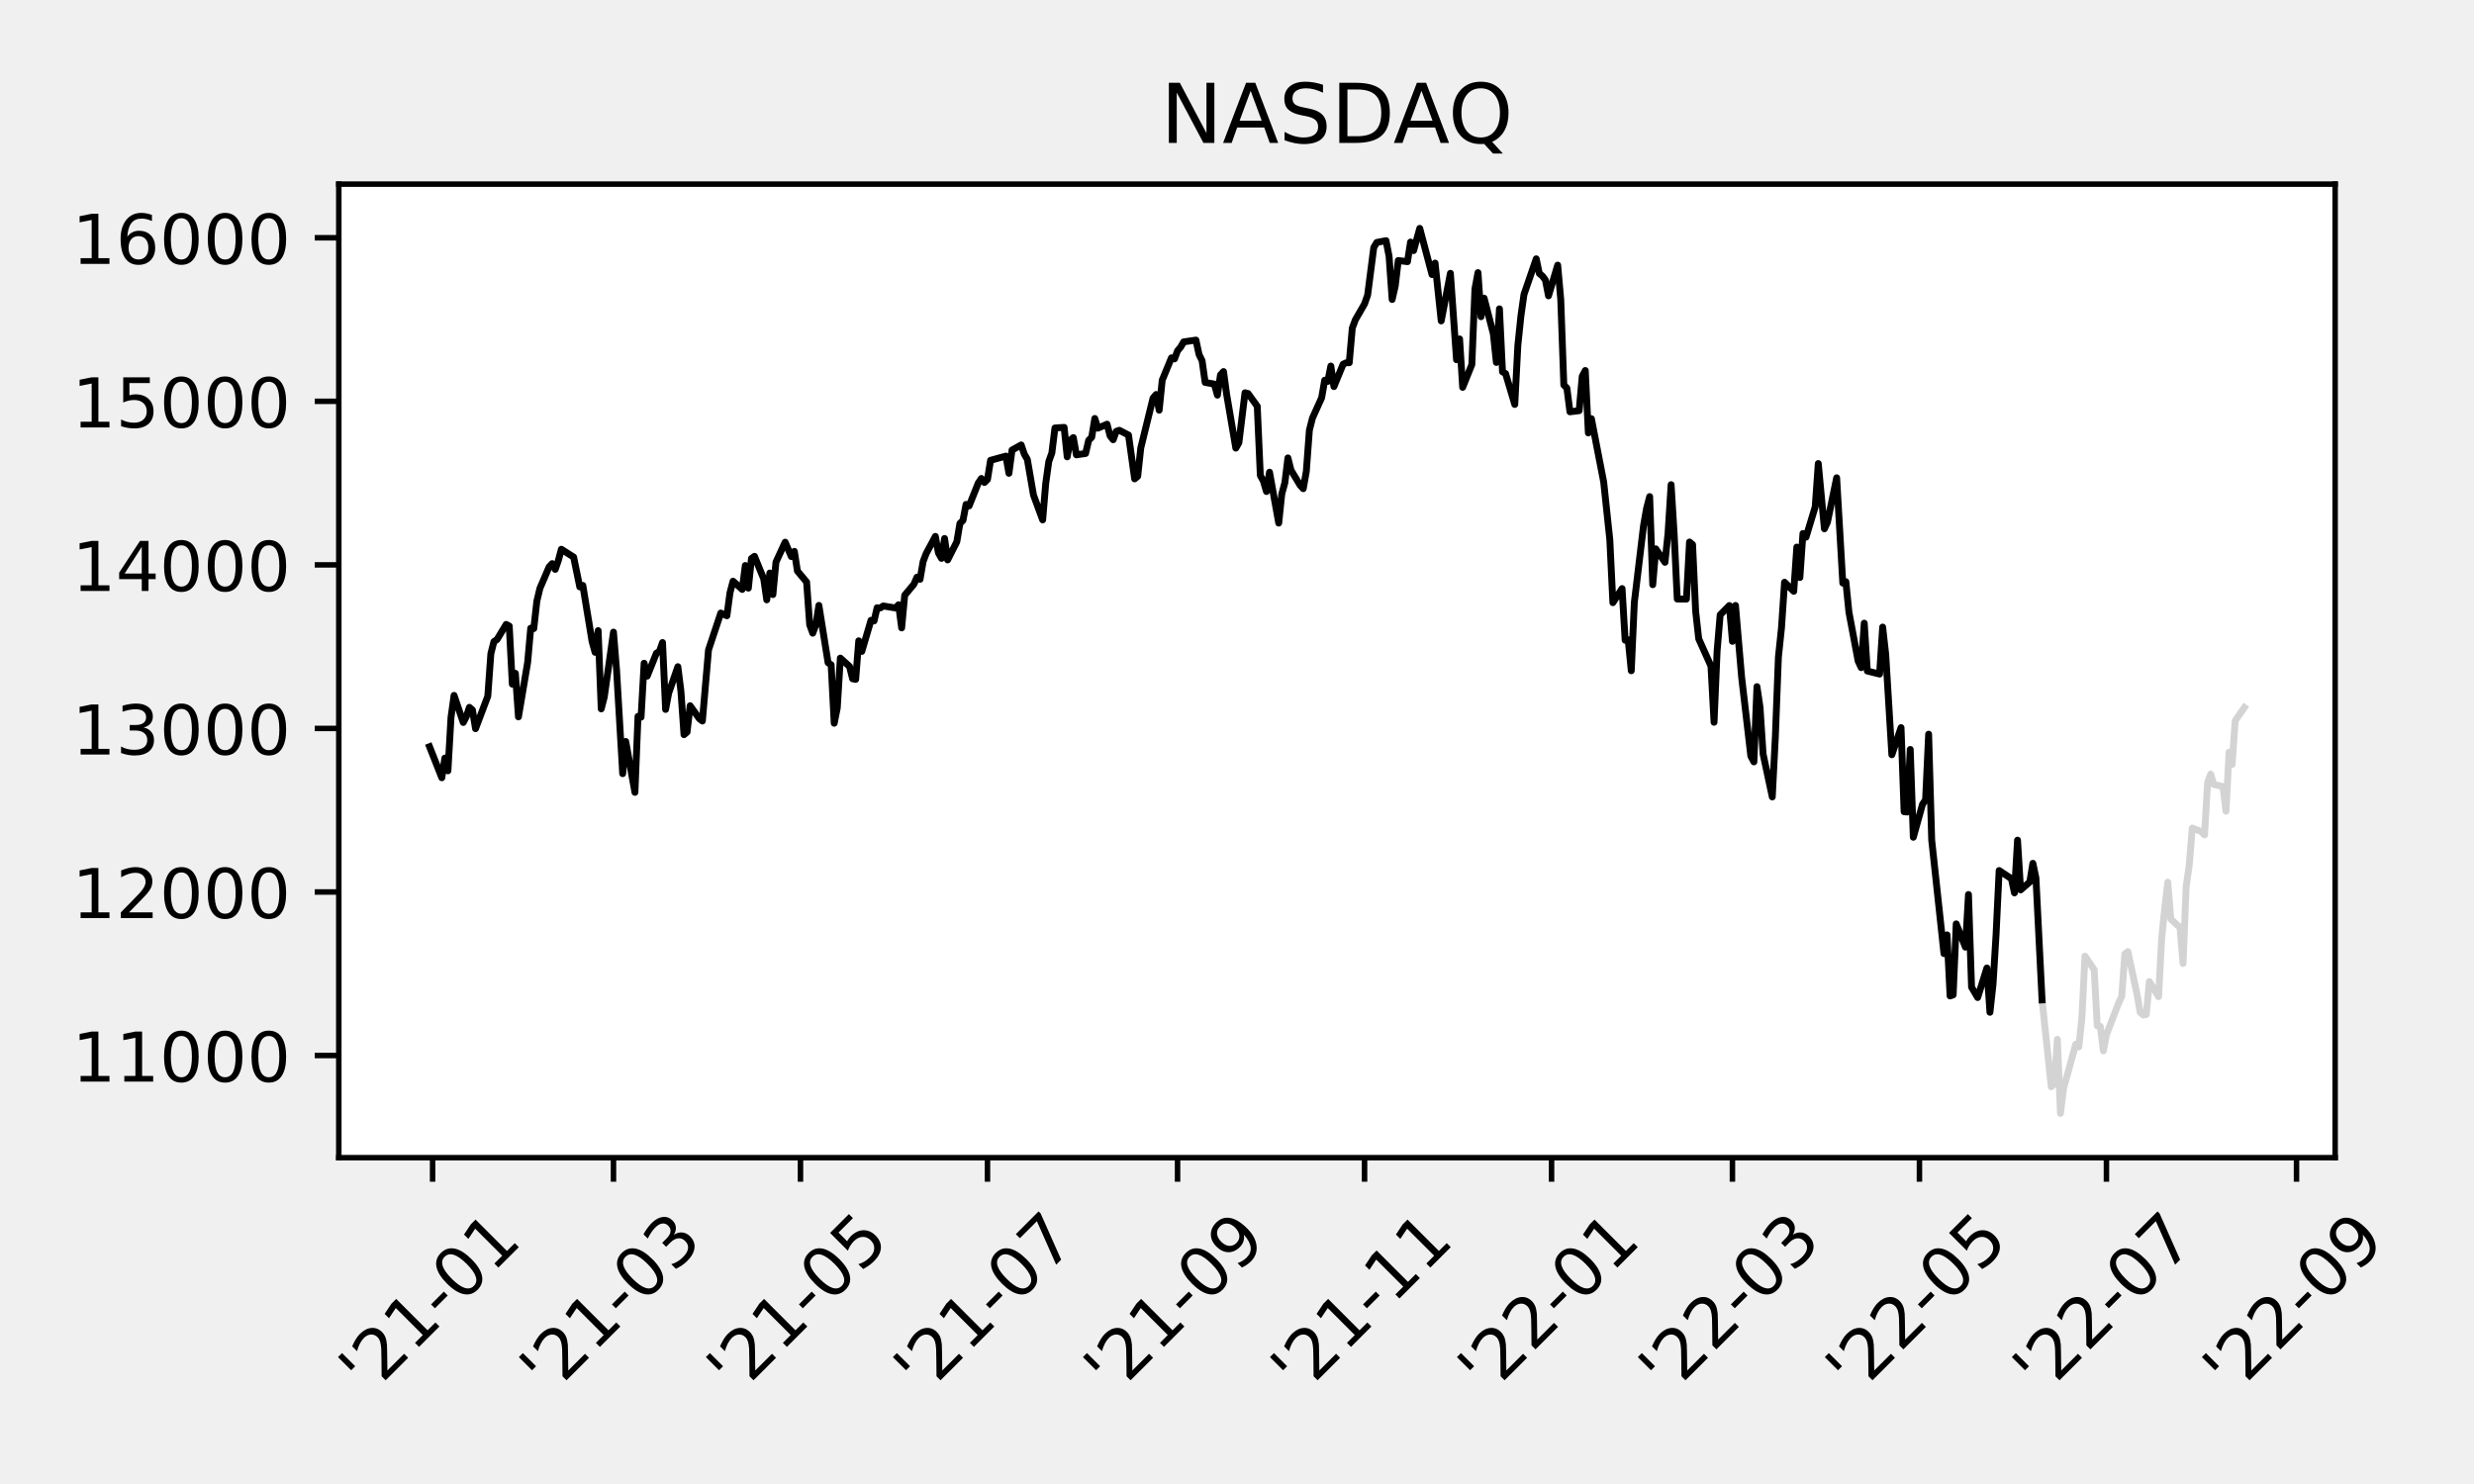
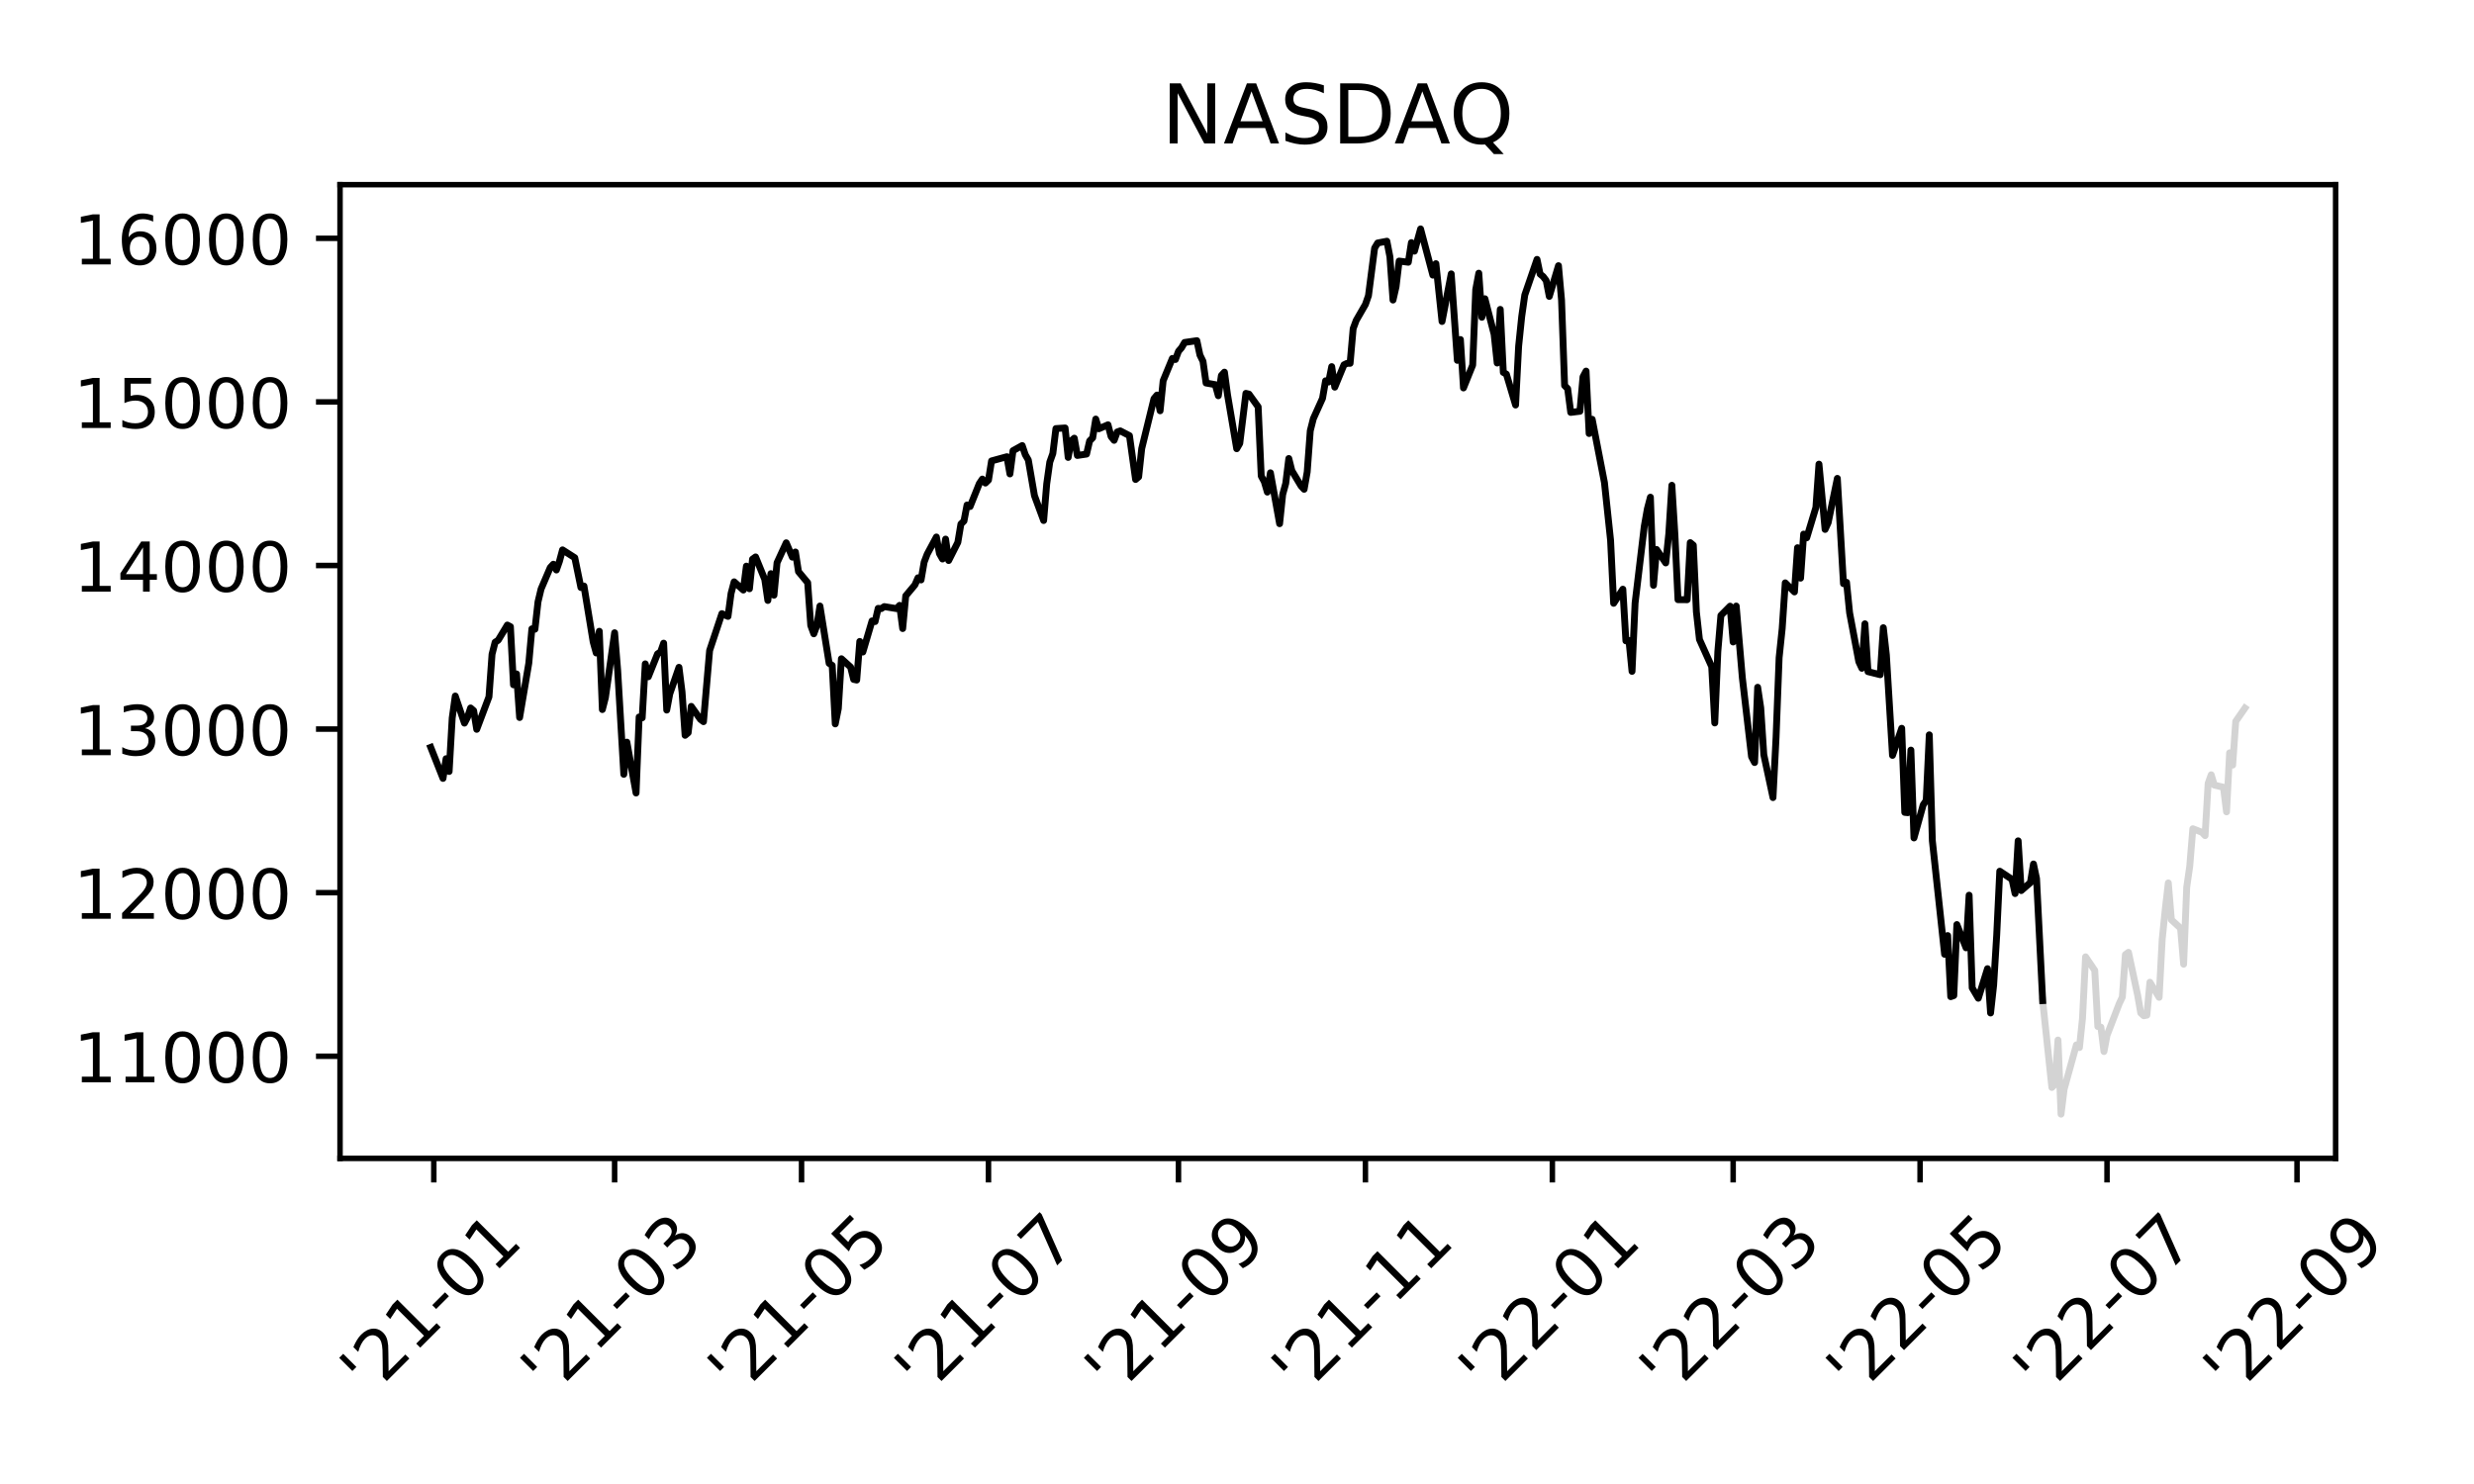
<svg xmlns="http://www.w3.org/2000/svg" xmlns:xlink="http://www.w3.org/1999/xlink" width="360pt" height="216pt" viewBox="0 0 360 216" version="1.1">
  <defs>
    <style type="text/css">*{stroke-linejoin: round; stroke-linecap: butt}</style>
  </defs>
  <g id="figure_1">
    <g id="patch_1">
-       <path d="M 0 216  L 360 216  L 360 0  L 0 0  L 0 216  z " style="fill: none" />
+       <path d="M 0 216  L 360 216  L 360 0  L 0 0  z " style="fill: #ffffff" />
    </g>
    <g id="axes_1">
      <g id="patch_2">
-         <path d="M 49.3 168.502  L 339.793 168.502  L 339.793 26.8  L 49.3 26.8  z " style="fill: #ffffff" />
+         <path d="M 49.48 168.608  L 339.866 168.608  L 339.866 26.88  L 49.48 26.88  z " style="fill: #ffffff" />
      </g>
      <g id="matplotlib.axis_1">
        <g id="xtick_1">
          <g id="line2d_1">
            <defs>
-               <path id="m78fcb1e93f" d="M 0 0  L 0 3.5  " style="stroke: #000000; stroke-width: 0.8" />
+               <path id="m13bf8990e0" d="M 0 0  L 0 3.5  " style="stroke: #000000; stroke-width: 0.8" />
            </defs>
            <g>
-               <use xlink:href="#m78fcb1e93f" x="62.95" y="168.502" style="stroke: #000000; stroke-width: 0.8" />
+               <use xlink:href="#m13bf8990e0" x="63.125" y="168.608" style="stroke: #000000; stroke-width: 0.8" />
            </g>
          </g>
          <g id="text_1">
-             <g transform="translate(53.6563 203.3648)rotate(-45)scale(0.1 -0.1)">
+             <g transform="translate(53.83124 203.4709)rotate(-45)scale(0.1 -0.1)">
              <defs>
                <path id="DejaVuSans-27" d="M 1147 4666  L 1147 2931  L 616 2931  L 616 4666  L 1147 4666  z " transform="scale(0.015625)" />
                <path id="DejaVuSans-32" d="M 1228 531  L 3431 531  L 3431 0  L 469 0  L 469 531  Q 828 903 1448 1529  Q 2069 2156 2228 2338  Q 2531 2678 2651 2914  Q 2772 3150 2772 3378  Q 2772 3750 2511 3984  Q 2250 4219 1831 4219  Q 1534 4219 1204 4116  Q 875 4013 500 3803  L 500 4441  Q 881 4594 1212 4672  Q 1544 4750 1819 4750  Q 2544 4750 2975 4387  Q 3406 4025 3406 3419  Q 3406 3131 3298 2873  Q 3191 2616 2906 2266  Q 2828 2175 2409 1742  Q 1991 1309 1228 531  z " transform="scale(0.015625)" />
                <path id="DejaVuSans-31" d="M 794 531  L 1825 531  L 1825 4091  L 703 3866  L 703 4441  L 1819 4666  L 2450 4666  L 2450 531  L 3481 531  L 3481 0  L 794 0  L 794 531  z " transform="scale(0.015625)" />
                <path id="DejaVuSans-2d" d="M 313 2009  L 1997 2009  L 1997 1497  L 313 1497  L 313 2009  z " transform="scale(0.015625)" />
                <path id="DejaVuSans-30" d="M 2034 4250  Q 1547 4250 1301 3770  Q 1056 3291 1056 2328  Q 1056 1369 1301 889  Q 1547 409 2034 409  Q 2525 409 2770 889  Q 3016 1369 3016 2328  Q 3016 3291 2770 3770  Q 2525 4250 2034 4250  z M 2034 4750  Q 2819 4750 3233 4129  Q 3647 3509 3647 2328  Q 3647 1150 3233 529  Q 2819 -91 2034 -91  Q 1250 -91 836 529  Q 422 1150 422 2328  Q 422 3509 836 4129  Q 1250 4750 2034 4750  z " transform="scale(0.015625)" />
              </defs>
              <use xlink:href="#DejaVuSans-27" />
              <use xlink:href="#DejaVuSans-32" x="27.49" />
              <use xlink:href="#DejaVuSans-31" x="91.113" />
              <use xlink:href="#DejaVuSans-2d" x="154.736" />
              <use xlink:href="#DejaVuSans-30" x="190.82" />
              <use xlink:href="#DejaVuSans-31" x="254.443" />
            </g>
          </g>
        </g>
        <g id="xtick_2">
          <g id="line2d_2">
            <g>
-               <use xlink:href="#m78fcb1e93f" x="89.27" y="168.502" style="stroke: #000000; stroke-width: 0.8" />
+               <use xlink:href="#m13bf8990e0" x="89.435" y="168.608" style="stroke: #000000; stroke-width: 0.8" />
            </g>
          </g>
          <g id="text_2">
-             <g transform="translate(79.97556 203.3648)rotate(-45)scale(0.1 -0.1)">
+             <g transform="translate(80.14076 203.4709)rotate(-45)scale(0.1 -0.1)">
              <defs>
                <path id="DejaVuSans-33" d="M 2597 2516  Q 3050 2419 3304 2112  Q 3559 1806 3559 1356  Q 3559 666 3084 287  Q 2609 -91 1734 -91  Q 1441 -91 1130 -33  Q 819 25 488 141  L 488 750  Q 750 597 1062 519  Q 1375 441 1716 441  Q 2309 441 2620 675  Q 2931 909 2931 1356  Q 2931 1769 2642 2001  Q 2353 2234 1838 2234  L 1294 2234  L 1294 2753  L 1863 2753  Q 2328 2753 2575 2939  Q 2822 3125 2822 3475  Q 2822 3834 2567 4026  Q 2313 4219 1838 4219  Q 1578 4219 1281 4162  Q 984 4106 628 3988  L 628 4550  Q 988 4650 1302 4700  Q 1616 4750 1894 4750  Q 2613 4750 3031 4423  Q 3450 4097 3450 3541  Q 3450 3153 3228 2886  Q 3006 2619 2597 2516  z " transform="scale(0.015625)" />
              </defs>
              <use xlink:href="#DejaVuSans-27" />
              <use xlink:href="#DejaVuSans-32" x="27.49" />
              <use xlink:href="#DejaVuSans-31" x="91.113" />
              <use xlink:href="#DejaVuSans-2d" x="154.736" />
              <use xlink:href="#DejaVuSans-30" x="190.82" />
              <use xlink:href="#DejaVuSans-33" x="254.443" />
            </g>
          </g>
        </g>
        <g id="xtick_3">
          <g id="line2d_3">
            <g>
-               <use xlink:href="#m78fcb1e93f" x="116.481" y="168.502" style="stroke: #000000; stroke-width: 0.8" />
+               <use xlink:href="#m13bf8990e0" x="116.636" y="168.608" style="stroke: #000000; stroke-width: 0.8" />
            </g>
          </g>
          <g id="text_3">
-             <g transform="translate(107.187 203.3648)rotate(-45)scale(0.1 -0.1)">
+             <g transform="translate(107.3421 203.4709)rotate(-45)scale(0.1 -0.1)">
              <defs>
                <path id="DejaVuSans-35" d="M 691 4666  L 3169 4666  L 3169 4134  L 1269 4134  L 1269 2991  Q 1406 3038 1543 3061  Q 1681 3084 1819 3084  Q 2600 3084 3056 2656  Q 3513 2228 3513 1497  Q 3513 744 3044 326  Q 2575 -91 1722 -91  Q 1428 -91 1123 -41  Q 819 9 494 109  L 494 744  Q 775 591 1075 516  Q 1375 441 1709 441  Q 2250 441 2565 725  Q 2881 1009 2881 1497  Q 2881 1984 2565 2268  Q 2250 2553 1709 2553  Q 1456 2553 1204 2497  Q 953 2441 691 2322  L 691 4666  z " transform="scale(0.015625)" />
              </defs>
              <use xlink:href="#DejaVuSans-27" />
              <use xlink:href="#DejaVuSans-32" x="27.49" />
              <use xlink:href="#DejaVuSans-31" x="91.113" />
              <use xlink:href="#DejaVuSans-2d" x="154.736" />
              <use xlink:href="#DejaVuSans-30" x="190.82" />
              <use xlink:href="#DejaVuSans-35" x="254.443" />
            </g>
          </g>
        </g>
        <g id="xtick_4">
          <g id="line2d_4">
            <g>
-               <use xlink:href="#m78fcb1e93f" x="143.692" y="168.502" style="stroke: #000000; stroke-width: 0.8" />
+               <use xlink:href="#m13bf8990e0" x="143.838" y="168.608" style="stroke: #000000; stroke-width: 0.8" />
            </g>
          </g>
          <g id="text_4">
-             <g transform="translate(134.3984 203.3648)rotate(-45)scale(0.1 -0.1)">
+             <g transform="translate(134.5435 203.4709)rotate(-45)scale(0.1 -0.1)">
              <defs>
                <path id="DejaVuSans-37" d="M 525 4666  L 3525 4666  L 3525 4397  L 1831 0  L 1172 0  L 2766 4134  L 525 4134  L 525 4666  z " transform="scale(0.015625)" />
              </defs>
              <use xlink:href="#DejaVuSans-27" />
              <use xlink:href="#DejaVuSans-32" x="27.49" />
              <use xlink:href="#DejaVuSans-31" x="91.113" />
              <use xlink:href="#DejaVuSans-2d" x="154.736" />
              <use xlink:href="#DejaVuSans-30" x="190.82" />
              <use xlink:href="#DejaVuSans-37" x="254.443" />
            </g>
          </g>
        </g>
        <g id="xtick_5">
          <g id="line2d_5">
            <g>
-               <use xlink:href="#m78fcb1e93f" x="171.35" y="168.502" style="stroke: #000000; stroke-width: 0.8" />
+               <use xlink:href="#m13bf8990e0" x="171.485" y="168.608" style="stroke: #000000; stroke-width: 0.8" />
            </g>
          </g>
          <g id="text_5">
-             <g transform="translate(162.056 203.3648)rotate(-45)scale(0.1 -0.1)">
+             <g transform="translate(162.1908 203.4709)rotate(-45)scale(0.1 -0.1)">
              <defs>
                <path id="DejaVuSans-39" d="M 703 97  L 703 672  Q 941 559 1184 500  Q 1428 441 1663 441  Q 2288 441 2617 861  Q 2947 1281 2994 2138  Q 2813 1869 2534 1725  Q 2256 1581 1919 1581  Q 1219 1581 811 2004  Q 403 2428 403 3163  Q 403 3881 828 4315  Q 1253 4750 1959 4750  Q 2769 4750 3195 4129  Q 3622 3509 3622 2328  Q 3622 1225 3098 567  Q 2575 -91 1691 -91  Q 1453 -91 1209 -44  Q 966 3 703 97  z M 1959 2075  Q 2384 2075 2632 2365  Q 2881 2656 2881 3163  Q 2881 3666 2632 3958  Q 2384 4250 1959 4250  Q 1534 4250 1286 3958  Q 1038 3666 1038 3163  Q 1038 2656 1286 2365  Q 1534 2075 1959 2075  z " transform="scale(0.015625)" />
              </defs>
              <use xlink:href="#DejaVuSans-27" />
              <use xlink:href="#DejaVuSans-32" x="27.49" />
              <use xlink:href="#DejaVuSans-31" x="91.113" />
              <use xlink:href="#DejaVuSans-2d" x="154.736" />
              <use xlink:href="#DejaVuSans-30" x="190.82" />
              <use xlink:href="#DejaVuSans-39" x="254.443" />
            </g>
          </g>
        </g>
        <g id="xtick_6">
          <g id="line2d_6">
            <g>
-               <use xlink:href="#m78fcb1e93f" x="198.561" y="168.502" style="stroke: #000000; stroke-width: 0.8" />
+               <use xlink:href="#m13bf8990e0" x="198.686" y="168.608" style="stroke: #000000; stroke-width: 0.8" />
            </g>
          </g>
          <g id="text_6">
-             <g transform="translate(189.2674 203.3648)rotate(-45)scale(0.1 -0.1)">
+             <g transform="translate(189.3922 203.4709)rotate(-45)scale(0.1 -0.1)">
              <use xlink:href="#DejaVuSans-27" />
              <use xlink:href="#DejaVuSans-32" x="27.49" />
              <use xlink:href="#DejaVuSans-31" x="91.113" />
              <use xlink:href="#DejaVuSans-2d" x="154.736" />
              <use xlink:href="#DejaVuSans-31" x="190.82" />
              <use xlink:href="#DejaVuSans-31" x="254.443" />
            </g>
          </g>
        </g>
        <g id="xtick_7">
          <g id="line2d_7">
            <g>
-               <use xlink:href="#m78fcb1e93f" x="225.773" y="168.502" style="stroke: #000000; stroke-width: 0.8" />
+               <use xlink:href="#m13bf8990e0" x="225.888" y="168.608" style="stroke: #000000; stroke-width: 0.8" />
            </g>
          </g>
          <g id="text_7">
-             <g transform="translate(216.4789 203.3648)rotate(-45)scale(0.1 -0.1)">
+             <g transform="translate(216.5935 203.4709)rotate(-45)scale(0.1 -0.1)">
              <use xlink:href="#DejaVuSans-27" />
              <use xlink:href="#DejaVuSans-32" x="27.49" />
              <use xlink:href="#DejaVuSans-32" x="91.113" />
              <use xlink:href="#DejaVuSans-2d" x="154.736" />
              <use xlink:href="#DejaVuSans-30" x="190.82" />
              <use xlink:href="#DejaVuSans-31" x="254.443" />
            </g>
          </g>
        </g>
        <g id="xtick_8">
          <g id="line2d_8">
            <g>
-               <use xlink:href="#m78fcb1e93f" x="252.092" y="168.502" style="stroke: #000000; stroke-width: 0.8" />
+               <use xlink:href="#m13bf8990e0" x="252.197" y="168.608" style="stroke: #000000; stroke-width: 0.8" />
            </g>
          </g>
          <g id="text_8">
-             <g transform="translate(242.7981 203.3648)rotate(-45)scale(0.1 -0.1)">
+             <g transform="translate(242.9031 203.4709)rotate(-45)scale(0.1 -0.1)">
              <use xlink:href="#DejaVuSans-27" />
              <use xlink:href="#DejaVuSans-32" x="27.49" />
              <use xlink:href="#DejaVuSans-32" x="91.113" />
              <use xlink:href="#DejaVuSans-2d" x="154.736" />
              <use xlink:href="#DejaVuSans-30" x="190.82" />
              <use xlink:href="#DejaVuSans-33" x="254.443" />
            </g>
          </g>
        </g>
        <g id="xtick_9">
          <g id="line2d_9">
            <g>
-               <use xlink:href="#m78fcb1e93f" x="279.304" y="168.502" style="stroke: #000000; stroke-width: 0.8" />
+               <use xlink:href="#m13bf8990e0" x="279.398" y="168.608" style="stroke: #000000; stroke-width: 0.8" />
            </g>
          </g>
          <g id="text_9">
-             <g transform="translate(270.0096 203.3648)rotate(-45)scale(0.1 -0.1)">
+             <g transform="translate(270.1044 203.4709)rotate(-45)scale(0.1 -0.1)">
              <use xlink:href="#DejaVuSans-27" />
              <use xlink:href="#DejaVuSans-32" x="27.49" />
              <use xlink:href="#DejaVuSans-32" x="91.113" />
              <use xlink:href="#DejaVuSans-2d" x="154.736" />
              <use xlink:href="#DejaVuSans-30" x="190.82" />
              <use xlink:href="#DejaVuSans-35" x="254.443" />
            </g>
          </g>
        </g>
        <g id="xtick_10">
          <g id="line2d_10">
            <g>
-               <use xlink:href="#m78fcb1e93f" x="306.515" y="168.502" style="stroke: #000000; stroke-width: 0.8" />
+               <use xlink:href="#m13bf8990e0" x="306.6" y="168.608" style="stroke: #000000; stroke-width: 0.8" />
            </g>
          </g>
          <g id="text_10">
-             <g transform="translate(297.221 203.3648)rotate(-45)scale(0.1 -0.1)">
+             <g transform="translate(297.3058 203.4709)rotate(-45)scale(0.1 -0.1)">
              <use xlink:href="#DejaVuSans-27" />
              <use xlink:href="#DejaVuSans-32" x="27.49" />
              <use xlink:href="#DejaVuSans-32" x="91.113" />
              <use xlink:href="#DejaVuSans-2d" x="154.736" />
              <use xlink:href="#DejaVuSans-30" x="190.82" />
              <use xlink:href="#DejaVuSans-37" x="254.443" />
            </g>
          </g>
        </g>
        <g id="xtick_11">
          <g id="line2d_11">
            <g>
-               <use xlink:href="#m78fcb1e93f" x="334.173" y="168.502" style="stroke: #000000; stroke-width: 0.8" />
+               <use xlink:href="#m13bf8990e0" x="334.247" y="168.608" style="stroke: #000000; stroke-width: 0.8" />
            </g>
          </g>
          <g id="text_11">
-             <g transform="translate(324.8785 203.3648)rotate(-45)scale(0.1 -0.1)">
+             <g transform="translate(324.9531 203.4709)rotate(-45)scale(0.1 -0.1)">
              <use xlink:href="#DejaVuSans-27" />
              <use xlink:href="#DejaVuSans-32" x="27.49" />
              <use xlink:href="#DejaVuSans-32" x="91.113" />
              <use xlink:href="#DejaVuSans-2d" x="154.736" />
              <use xlink:href="#DejaVuSans-30" x="190.82" />
              <use xlink:href="#DejaVuSans-39" x="254.443" />
            </g>
          </g>
        </g>
      </g>
      <g id="matplotlib.axis_2">
        <g id="ytick_1">
          <g id="line2d_12">
            <defs>
-               <path id="me9e2066ccd" d="M 0 0  L -3.5 0  " style="stroke: #000000; stroke-width: 0.8" />
+               <path id="m3e0ec1324e" d="M 0 0  L -3.5 0  " style="stroke: #000000; stroke-width: 0.8" />
            </defs>
            <g>
-               <use xlink:href="#me9e2066ccd" x="49.3" y="153.636" style="stroke: #000000; stroke-width: 0.8" />
+               <use xlink:href="#m3e0ec1324e" x="49.48" y="153.739" style="stroke: #000000; stroke-width: 0.8" />
            </g>
          </g>
          <g id="text_12">
-             <g transform="translate(10.4875 157.435)scale(0.1 -0.1)">
+             <g transform="translate(10.6675 157.5383)scale(0.1 -0.1)">
              <use xlink:href="#DejaVuSans-31" />
              <use xlink:href="#DejaVuSans-31" x="63.623" />
              <use xlink:href="#DejaVuSans-30" x="127.246" />
              <use xlink:href="#DejaVuSans-30" x="190.869" />
              <use xlink:href="#DejaVuSans-30" x="254.492" />
            </g>
          </g>
        </g>
        <g id="ytick_2">
          <g id="line2d_13">
            <g>
-               <use xlink:href="#me9e2066ccd" x="49.3" y="129.83" style="stroke: #000000; stroke-width: 0.8" />
+               <use xlink:href="#m3e0ec1324e" x="49.48" y="129.929" style="stroke: #000000; stroke-width: 0.8" />
            </g>
          </g>
          <g id="text_13">
-             <g transform="translate(10.4875 133.6295)scale(0.1 -0.1)">
+             <g transform="translate(10.6675 133.7285)scale(0.1 -0.1)">
              <use xlink:href="#DejaVuSans-31" />
              <use xlink:href="#DejaVuSans-32" x="63.623" />
              <use xlink:href="#DejaVuSans-30" x="127.246" />
              <use xlink:href="#DejaVuSans-30" x="190.869" />
              <use xlink:href="#DejaVuSans-30" x="254.492" />
            </g>
          </g>
        </g>
        <g id="ytick_3">
          <g id="line2d_14">
            <g>
-               <use xlink:href="#me9e2066ccd" x="49.3" y="106.025" style="stroke: #000000; stroke-width: 0.8" />
+               <use xlink:href="#m3e0ec1324e" x="49.48" y="106.119" style="stroke: #000000; stroke-width: 0.8" />
            </g>
          </g>
          <g id="text_14">
-             <g transform="translate(10.4875 109.824)scale(0.1 -0.1)">
+             <g transform="translate(10.6675 109.9186)scale(0.1 -0.1)">
              <use xlink:href="#DejaVuSans-31" />
              <use xlink:href="#DejaVuSans-33" x="63.623" />
              <use xlink:href="#DejaVuSans-30" x="127.246" />
              <use xlink:href="#DejaVuSans-30" x="190.869" />
              <use xlink:href="#DejaVuSans-30" x="254.492" />
            </g>
          </g>
        </g>
        <g id="ytick_4">
          <g id="line2d_15">
            <g>
-               <use xlink:href="#me9e2066ccd" x="49.3" y="82.219" style="stroke: #000000; stroke-width: 0.8" />
+               <use xlink:href="#m3e0ec1324e" x="49.48" y="82.31" style="stroke: #000000; stroke-width: 0.8" />
            </g>
          </g>
          <g id="text_15">
-             <g transform="translate(10.4875 86.01855)scale(0.1 -0.1)">
+             <g transform="translate(10.6675 86.10875)scale(0.1 -0.1)">
              <defs>
                <path id="DejaVuSans-34" d="M 2419 4116  L 825 1625  L 2419 1625  L 2419 4116  z M 2253 4666  L 3047 4666  L 3047 1625  L 3713 1625  L 3713 1100  L 3047 1100  L 3047 0  L 2419 0  L 2419 1100  L 313 1100  L 313 1709  L 2253 4666  z " transform="scale(0.015625)" />
              </defs>
              <use xlink:href="#DejaVuSans-31" />
              <use xlink:href="#DejaVuSans-34" x="63.623" />
              <use xlink:href="#DejaVuSans-30" x="127.246" />
              <use xlink:href="#DejaVuSans-30" x="190.869" />
              <use xlink:href="#DejaVuSans-30" x="254.492" />
            </g>
          </g>
        </g>
        <g id="ytick_5">
          <g id="line2d_16">
            <g>
-               <use xlink:href="#me9e2066ccd" x="49.3" y="58.414" style="stroke: #000000; stroke-width: 0.8" />
+               <use xlink:href="#m3e0ec1324e" x="49.48" y="58.5" style="stroke: #000000; stroke-width: 0.8" />
            </g>
          </g>
          <g id="text_16">
-             <g transform="translate(10.4875 62.21307)scale(0.1 -0.1)">
+             <g transform="translate(10.6675 62.29889)scale(0.1 -0.1)">
              <use xlink:href="#DejaVuSans-31" />
              <use xlink:href="#DejaVuSans-35" x="63.623" />
              <use xlink:href="#DejaVuSans-30" x="127.246" />
              <use xlink:href="#DejaVuSans-30" x="190.869" />
              <use xlink:href="#DejaVuSans-30" x="254.492" />
            </g>
          </g>
        </g>
        <g id="ytick_6">
          <g id="line2d_17">
            <g>
-               <use xlink:href="#me9e2066ccd" x="49.3" y="34.608" style="stroke: #000000; stroke-width: 0.8" />
+               <use xlink:href="#m3e0ec1324e" x="49.48" y="34.69" style="stroke: #000000; stroke-width: 0.8" />
            </g>
          </g>
          <g id="text_17">
-             <g transform="translate(10.4875 38.40759)scale(0.1 -0.1)">
+             <g transform="translate(10.6675 38.48903)scale(0.1 -0.1)">
              <defs>
                <path id="DejaVuSans-36" d="M 2113 2584  Q 1688 2584 1439 2293  Q 1191 2003 1191 1497  Q 1191 994 1439 701  Q 1688 409 2113 409  Q 2538 409 2786 701  Q 3034 994 3034 1497  Q 3034 2003 2786 2293  Q 2538 2584 2113 2584  z M 3366 4563  L 3366 3988  Q 3128 4100 2886 4159  Q 2644 4219 2406 4219  Q 1781 4219 1451 3797  Q 1122 3375 1075 2522  Q 1259 2794 1537 2939  Q 1816 3084 2150 3084  Q 2853 3084 3261 2657  Q 3669 2231 3669 1497  Q 3669 778 3244 343  Q 2819 -91 2113 -91  Q 1303 -91 875 529  Q 447 1150 447 2328  Q 447 3434 972 4092  Q 1497 4750 2381 4750  Q 2619 4750 2861 4703  Q 3103 4656 3366 4563  z " transform="scale(0.015625)" />
              </defs>
              <use xlink:href="#DejaVuSans-31" />
              <use xlink:href="#DejaVuSans-36" x="63.623" />
              <use xlink:href="#DejaVuSans-30" x="127.246" />
              <use xlink:href="#DejaVuSans-30" x="190.869" />
              <use xlink:href="#DejaVuSans-30" x="254.492" />
            </g>
          </g>
        </g>
      </g>
      <g id="line2d_18">
-         <path d="M 297.147 145.541  L 298.485 158.177  L 298.932 157.722  L 299.378 151.275  L 299.824 162.061  L 300.27 158.436  L 302.054 151.986  L 302.5 152.372  L 302.946 148.108  L 303.392 139.171  L 304.731 141.149  L 305.177 149.314  L 305.623 149.401  L 306.069 152.952  L 306.515 150.592  L 308.299 145.965  L 308.745 145.022  L 309.192 138.844  L 309.638 138.512  L 310.976 144.766  L 311.422 147.334  L 311.868 147.742  L 312.314 147.656  L 312.76 142.866  L 314.099 145.065  L 314.545 136.659  L 314.991 132.267  L 315.437 128.411  L 315.883 133.779  L 317.221 135.004  L 317.667 140.244  L 318.113 129.059  L 318.559 125.96  L 319.006 120.53  L 320.344 121.047  L 320.79 121.528  L 321.236 113.924  L 321.682 112.677  L 322.128 114.177  L 323.466 114.489  L 323.913 118.072  L 324.359 109.481  L 324.805 111.264  L 325.251 104.901  L 326.589 102.977  " clip-path="url(#pab792141d4)" style="fill: none; stroke: #d3d3d3; stroke-linecap: square" />
+         <path d="M 297.235 145.643  L 298.573 158.281  L 299.019 157.826  L 299.465 151.378  L 299.911 162.165  L 300.357 158.54  L 302.141 152.089  L 302.587 152.475  L 303.032 148.211  L 303.478 139.272  L 304.816 141.25  L 305.262 149.417  L 305.708 149.504  L 306.154 153.055  L 306.6 150.695  L 308.384 146.067  L 308.829 145.124  L 309.275 138.945  L 309.721 138.612  L 311.059 144.868  L 311.505 147.436  L 311.951 147.844  L 312.397 147.758  L 312.843 142.967  L 314.181 145.166  L 314.626 136.759  L 315.072 132.366  L 315.518 128.51  L 315.964 133.879  L 317.302 135.104  L 317.748 140.344  L 318.194 129.157  L 318.64 126.058  L 319.086 120.627  L 320.423 121.144  L 320.869 121.625  L 321.315 114.02  L 321.761 112.772  L 322.207 114.273  L 323.545 114.585  L 323.991 118.169  L 324.437 109.577  L 324.883 111.36  L 325.329 104.996  L 326.666 103.071  " clip-path="url(#pd601cc98ba)" style="fill: none; stroke: #d3d3d3; stroke-linecap: square" />
      </g>
      <g id="line2d_19">
-         <path d="M 62.504 108.684  L 64.289 113.203  L 64.735 110.335  L 65.181 112.195  L 65.627 104.418  L 66.073 101.217  L 67.411 105.158  L 67.857 104.301  L 68.303 102.955  L 68.749 103.343  L 69.196 106.061  L 70.98 101.331  L 71.426 95.14  L 71.872 93.386  L 72.318 93.097  L 73.656 90.885  L 74.103 91.121  L 74.549 99.583  L 74.995 97.999  L 75.441 104.342  L 76.779 96.422  L 77.225 91.437  L 77.671 91.491  L 78.117 87.51  L 78.563 85.64  L 79.902 82.514  L 80.348 82.036  L 80.794 82.873  L 81.24 81.606  L 81.686 79.947  L 83.47 81.089  L 84.363 85.424  L 84.809 85.208  L 86.147 93.335  L 86.593 94.95  L 87.039 91.79  L 87.485 103.182  L 87.931 101.446  L 89.27 92.007  L 89.716 97.484  L 90.608 112.608  L 91.054 107.926  L 92.392 115.329  L 92.838 104.267  L 93.284 104.386  L 93.73 96.534  L 94.177 98.41  L 95.515 95.081  L 95.961 94.799  L 96.407 93.522  L 96.853 103.259  L 97.299 100.901  L 98.637 97.037  L 99.084 100.604  L 99.53 106.932  L 99.976 106.556  L 100.422 102.722  L 101.76 104.605  L 102.206 104.944  L 103.098 94.596  L 104.883 89.228  L 105.775 89.627  L 106.221 86.283  L 106.667 84.595  L 108.005 85.79  L 108.451 82.312  L 108.898 85.604  L 109.344 81.297  L 109.79 80.973  L 111.128 84.248  L 111.574 87.307  L 112.02 83.404  L 112.466 86.542  L 112.912 81.819  L 114.251 78.916  L 115.143 81.005  L 115.589 80.254  L 116.035 83.108  L 117.373 84.716  L 117.819 90.944  L 118.265 92.16  L 118.711 90.96  L 119.158 88.117  L 120.496 96.458  L 120.942 96.754  L 121.388 105.271  L 121.834 103.049  L 122.28 95.789  L 123.618 97.001  L 124.065 98.797  L 124.511 98.889  L 124.957 93.271  L 125.403 94.813  L 126.741 90.285  L 127.187 90.381  L 127.633 88.456  L 128.079 88.497  L 128.525 88.201  L 130.31 88.493  L 130.756 88.02  L 131.202 91.396  L 131.648 86.635  L 132.986 85.035  L 133.432 84.007  L 133.879 84.32  L 134.325 81.735  L 134.771 80.567  L 136.109 78.074  L 136.555 80.485  L 137.001 81.275  L 137.447 78.378  L 137.893 81.496  L 139.232 78.851  L 139.678 76.19  L 140.124 75.751  L 140.57 73.418  L 141.016 73.64  L 142.354 70.304  L 142.8 69.642  L 143.246 70.223  L 143.692 69.784  L 144.139 67  L 146.369 66.387  L 146.815 68.893  L 147.261 65.51  L 148.599 64.764  L 149.046 66.088  L 149.492 66.866  L 150.384 72.049  L 151.722 75.673  L 152.168 70.343  L 152.614 67.175  L 153.06 65.922  L 153.506 62.294  L 154.845 62.206  L 155.291 66.494  L 155.737 64.066  L 156.183 63.692  L 156.629 66.206  L 157.967 66.006  L 158.413 64.096  L 158.86 63.638  L 159.306 60.911  L 159.752 62.324  L 161.09 61.742  L 161.536 63.458  L 161.982 64.005  L 162.428 62.788  L 162.874 62.63  L 164.213 63.324  L 165.105 69.7  L 165.551 69.322  L 165.997 65.207  L 167.781 57.943  L 168.227 57.417  L 168.673 59.704  L 169.12 55.331  L 170.458 52.084  L 170.904 52.243  L 171.35 51.049  L 171.796 50.53  L 172.242 49.76  L 174.027 49.503  L 174.473 51.59  L 174.919 52.504  L 175.365 55.665  L 176.703 55.9  L 177.149 57.515  L 177.595 54.569  L 178.041 54.083  L 178.487 57.367  L 179.826 65.225  L 180.272 64.451  L 181.164 57.17  L 181.61 57.278  L 182.948 59.129  L 183.394 69.205  L 183.841 70.02  L 184.287 71.541  L 184.733 68.729  L 186.071 76.137  L 186.517 71.892  L 186.963 70.271  L 187.409 66.65  L 187.855 68.423  L 189.194 70.645  L 189.64 71.128  L 190.086 68.611  L 190.532 62.617  L 190.978 60.858  L 192.316 57.895  L 192.762 55.341  L 193.208 55.517  L 193.654 53.279  L 194.101 56.267  L 195.439 53.017  L 195.885 52.803  L 196.331 52.8  L 196.777 47.746  L 197.223 46.549  L 198.561 44.228  L 199.008 42.95  L 199.9 36.029  L 200.346 35.285  L 201.684 35.028  L 202.13 37.309  L 202.576 43.59  L 203.022 41.648  L 203.468 37.918  L 204.807 38.088  L 205.253 35.231  L 205.699 36.475  L 206.591 33.241  L 208.375 39.961  L 208.822 38.293  L 209.714 46.71  L 211.052 39.778  L 211.944 52.366  L 212.39 49.336  L 212.836 56.379  L 214.175 53.054  L 214.621 42.061  L 215.067 39.679  L 215.513 46.098  L 215.959 43.402  L 217.297 48.576  L 217.743 52.757  L 218.189 44.95  L 218.635 54.119  L 219.082 54.375  L 220.42 58.868  L 220.866 50.294  L 221.312 45.99  L 221.758 42.86  L 223.542 37.673  L 223.989 39.805  L 224.435 40.174  L 224.881 40.761  L 225.327 43.06  L 226.665 38.589  L 227.111 43.59  L 227.557 56.029  L 228.003 56.489  L 228.449 59.94  L 229.788 59.775  L 230.234 54.761  L 230.68 53.929  L 231.126 63.013  L 231.572 60.943  L 233.356 70.152  L 234.249 78.553  L 234.695 87.72  L 236.033 85.668  L 236.479 93.187  L 236.925 93.119  L 237.371 97.627  L 237.817 87.681  L 239.156 76.509  L 239.602 73.983  L 240.048 72.279  L 240.494 85.104  L 240.94 79.886  L 242.278 81.846  L 242.724 77.59  L 243.17 70.546  L 243.616 77.8  L 244.063 87.191  L 245.401 87.197  L 245.847 78.892  L 246.293 79.265  L 246.739 88.963  L 247.185 92.978  L 248.97 96.943  L 249.416 105.132  L 249.862 94.751  L 250.308 89.489  L 251.646 88.137  L 252.092 93.349  L 252.538 88.123  L 253.43 98.563  L 254.769 110.049  L 255.215 110.892  L 255.661 99.941  L 256.107 102.931  L 256.553 109.743  L 257.891 115.994  L 258.337 107.248  L 258.783 95.633  L 259.23 91.39  L 259.676 84.747  L 261.014 86.065  L 261.46 79.629  L 261.906 84.062  L 262.352 77.652  L 262.798 78.189  L 264.137 73.771  L 264.583 67.469  L 265.475 76.97  L 265.921 75.994  L 267.259 69.542  L 268.151 84.866  L 268.597 84.664  L 269.044 89.099  L 270.382 96.218  L 270.828 97.179  L 271.274 90.704  L 271.72 97.667  L 273.504 98.113  L 273.951 91.274  L 274.397 95.239  L 275.289 109.851  L 276.627 105.909  L 277.073 118.148  L 277.519 118.191  L 277.965 109.083  L 278.411 121.864  L 279.75 117.07  L 280.196 116.41  L 280.642 106.861  L 281.088 122.268  L 282.872 138.799  L 283.318 136.075  L 283.764 144.965  L 284.211 144.805  L 284.657 134.472  L 285.995 137.858  L 286.441 130.199  L 286.887 143.681  L 287.779 145.194  L 289.118 140.893  L 289.564 147.34  L 290.01 143.287  L 290.456 136.004  L 290.902 126.709  L 292.686 127.893  L 293.132 129.962  L 293.578 122.286  L 294.025 129.527  L 295.363 128.369  L 295.809 125.659  L 296.255 127.777  L 297.147 145.541  L 297.147 145.541  " clip-path="url(#pab792141d4)" style="fill: none; stroke: #000000; stroke-linecap: square" />
+         <path d="M 62.679 108.779  L 64.463 113.299  L 64.909 110.43  L 65.355 112.291  L 65.801 104.513  L 66.247 101.31  L 67.585 105.252  L 68.03 104.395  L 68.476 103.049  L 68.922 103.437  L 69.368 106.155  L 71.152 101.425  L 71.598 95.232  L 72.044 93.478  L 72.49 93.189  L 73.827 90.977  L 74.273 91.213  L 74.719 99.676  L 75.165 98.092  L 75.611 104.436  L 76.949 96.515  L 77.395 91.529  L 77.841 91.583  L 78.287 87.602  L 78.733 85.731  L 80.07 82.604  L 80.516 82.126  L 80.962 82.964  L 81.408 81.696  L 81.854 80.036  L 83.638 81.179  L 84.53 85.515  L 84.976 85.299  L 86.313 93.428  L 86.759 95.043  L 87.205 91.882  L 87.651 103.276  L 88.097 101.54  L 89.435 92.099  L 89.881 97.577  L 90.773 112.704  L 91.218 108.021  L 92.556 115.425  L 93.002 104.362  L 93.448 104.481  L 93.894 96.627  L 94.34 98.504  L 95.678 95.174  L 96.124 94.891  L 96.57 93.614  L 97.016 103.353  L 97.461 100.995  L 98.799 97.13  L 99.245 100.698  L 99.691 107.027  L 100.137 106.651  L 100.583 102.816  L 101.921 104.699  L 102.367 105.039  L 103.258 94.688  L 105.042 89.319  L 105.934 89.718  L 106.38 86.374  L 106.826 84.686  L 108.164 85.881  L 108.61 82.402  L 109.055 85.694  L 109.501 81.387  L 109.947 81.063  L 111.285 84.339  L 111.731 87.398  L 112.177 83.495  L 112.623 86.633  L 113.069 81.909  L 114.407 79.005  L 115.298 81.095  L 115.744 80.344  L 116.19 83.198  L 117.528 84.807  L 117.974 91.036  L 118.42 92.252  L 118.866 91.052  L 119.312 88.209  L 120.649 96.551  L 121.095 96.847  L 121.541 105.365  L 121.987 103.143  L 122.433 95.882  L 123.771 97.094  L 124.217 98.89  L 124.663 98.983  L 125.109 93.363  L 125.555 94.905  L 126.892 90.377  L 127.338 90.472  L 127.784 88.548  L 128.23 88.589  L 128.676 88.292  L 130.46 88.584  L 130.906 88.111  L 131.352 91.488  L 131.798 86.726  L 133.135 85.126  L 133.581 84.097  L 134.027 84.411  L 134.473 81.825  L 134.919 80.657  L 136.257 78.163  L 136.703 80.575  L 137.149 81.365  L 137.595 78.468  L 138.041 81.586  L 139.378 78.941  L 139.824 76.279  L 140.27 75.84  L 140.716 73.507  L 141.162 73.729  L 142.5 70.392  L 142.946 69.73  L 143.392 70.311  L 143.838 69.872  L 144.283 67.087  L 146.513 66.475  L 146.959 68.981  L 147.405 65.597  L 148.743 64.851  L 149.189 66.175  L 149.635 66.953  L 150.526 72.137  L 151.864 75.762  L 152.31 70.431  L 152.756 67.263  L 153.202 66.009  L 153.648 62.381  L 154.986 62.292  L 155.432 66.581  L 155.877 64.153  L 156.323 63.779  L 156.769 66.293  L 158.107 66.093  L 158.553 64.183  L 158.999 63.725  L 159.445 60.997  L 159.891 62.41  L 161.229 61.829  L 161.675 63.545  L 162.12 64.092  L 162.566 62.874  L 163.012 62.716  L 164.35 63.41  L 165.242 69.788  L 165.688 69.41  L 166.134 65.294  L 167.917 58.028  L 168.363 57.503  L 168.809 59.79  L 169.255 55.416  L 170.593 52.169  L 171.039 52.327  L 171.485 51.133  L 171.931 50.614  L 172.377 49.844  L 174.16 49.587  L 174.606 51.675  L 175.052 52.589  L 175.498 55.75  L 176.836 55.986  L 177.282 57.601  L 177.728 54.654  L 178.174 54.168  L 178.62 57.453  L 179.957 65.312  L 180.403 64.538  L 181.295 57.256  L 181.741 57.364  L 183.079 59.215  L 183.525 69.293  L 183.971 70.108  L 184.417 71.629  L 184.863 68.816  L 186.2 76.227  L 186.646 71.98  L 187.092 70.359  L 187.538 66.737  L 187.984 68.511  L 189.322 70.733  L 189.768 71.216  L 190.214 68.699  L 190.66 62.704  L 191.105 60.944  L 192.443 57.98  L 192.889 55.426  L 193.335 55.602  L 193.781 53.364  L 194.227 56.352  L 195.565 53.102  L 196.011 52.887  L 196.457 52.884  L 196.903 47.83  L 197.348 46.633  L 198.686 44.311  L 199.132 43.033  L 200.024 36.111  L 200.47 35.366  L 201.808 35.11  L 202.254 37.391  L 202.7 43.673  L 203.145 41.731  L 203.591 38  L 204.929 38.17  L 205.375 35.312  L 205.821 36.557  L 206.713 33.322  L 208.497 40.044  L 208.942 38.375  L 209.834 46.793  L 211.172 39.861  L 212.064 52.451  L 212.51 49.42  L 212.956 56.465  L 214.294 53.139  L 214.739 42.144  L 215.185 39.762  L 215.631 46.181  L 216.077 43.485  L 217.415 48.66  L 217.861 52.842  L 218.307 45.033  L 218.753 54.204  L 219.199 54.46  L 220.536 58.953  L 220.982 50.378  L 221.428 46.074  L 221.874 42.943  L 223.658 37.755  L 224.104 39.887  L 224.55 40.256  L 224.996 40.843  L 225.442 43.143  L 226.779 38.671  L 227.225 43.673  L 227.671 56.115  L 228.117 56.574  L 228.563 60.026  L 229.901 59.861  L 230.347 54.846  L 230.793 54.014  L 231.239 63.1  L 231.685 61.029  L 233.468 70.24  L 234.36 78.642  L 234.806 87.812  L 236.144 85.759  L 236.59 93.279  L 237.036 93.212  L 237.482 97.72  L 237.928 87.772  L 239.265 76.598  L 239.711 74.071  L 240.157 72.368  L 240.603 85.195  L 241.049 79.976  L 242.387 81.936  L 242.833 77.68  L 243.279 70.634  L 243.725 77.889  L 244.17 87.282  L 245.508 87.288  L 245.954 78.982  L 246.4 79.355  L 246.846 89.054  L 247.292 93.07  L 249.076 97.035  L 249.522 105.227  L 249.967 94.843  L 250.413 89.581  L 251.751 88.229  L 252.197 93.442  L 252.643 88.214  L 253.535 98.656  L 254.873 110.144  L 255.319 110.987  L 255.764 100.035  L 256.21 103.025  L 256.656 109.838  L 257.994 116.09  L 258.44 107.343  L 258.886 95.725  L 259.332 91.482  L 259.778 84.837  L 261.116 86.156  L 261.562 79.719  L 262.007 84.152  L 262.453 77.742  L 262.899 78.279  L 264.237 73.859  L 264.683 67.556  L 265.575 77.059  L 266.021 76.083  L 267.359 69.63  L 268.25 84.957  L 268.696 84.755  L 269.142 89.191  L 270.48 96.311  L 270.926 97.272  L 271.372 90.796  L 271.818 97.76  L 273.601 98.206  L 274.047 91.365  L 274.493 95.332  L 275.385 109.946  L 276.723 106.004  L 277.169 118.245  L 277.615 118.288  L 278.061 109.178  L 278.507 121.962  L 279.844 117.167  L 280.29 116.506  L 280.736 106.956  L 281.182 122.365  L 282.966 138.9  L 283.412 136.175  L 283.858 145.067  L 284.304 144.907  L 284.75 134.572  L 286.087 137.958  L 286.533 130.298  L 286.979 143.783  L 287.871 145.296  L 289.209 140.994  L 289.655 147.443  L 290.101 143.388  L 290.547 136.104  L 290.992 126.807  L 292.776 127.991  L 293.222 130.061  L 293.668 122.384  L 294.114 129.626  L 295.452 128.468  L 295.898 125.757  L 296.344 127.875  L 297.235 145.643  L 297.235 145.643  " clip-path="url(#pd601cc98ba)" style="fill: none; stroke: #000000; stroke-linecap: square" />
      </g>
      <g id="patch_3">
-         <path d="M 49.3 168.502  L 49.3 26.8  " style="fill: none; stroke: #000000; stroke-width: 0.8; stroke-linejoin: miter; stroke-linecap: square" />
+         <path d="M 49.48 168.608  L 49.48 26.88  " style="fill: none; stroke: #000000; stroke-width: 0.8; stroke-linejoin: miter; stroke-linecap: square" />
      </g>
      <g id="patch_4">
-         <path d="M 339.793 168.502  L 339.793 26.8  " style="fill: none; stroke: #000000; stroke-width: 0.8; stroke-linejoin: miter; stroke-linecap: square" />
+         <path d="M 339.866 168.608  L 339.866 26.88  " style="fill: none; stroke: #000000; stroke-width: 0.8; stroke-linejoin: miter; stroke-linecap: square" />
      </g>
      <g id="patch_5">
-         <path d="M 49.3 168.502  L 339.793 168.502  " style="fill: none; stroke: #000000; stroke-width: 0.8; stroke-linejoin: miter; stroke-linecap: square" />
+         <path d="M 49.48 168.608  L 339.866 168.608  " style="fill: none; stroke: #000000; stroke-width: 0.8; stroke-linejoin: miter; stroke-linecap: square" />
      </g>
      <g id="patch_6">
-         <path d="M 49.3 26.8  L 339.793 26.8  " style="fill: none; stroke: #000000; stroke-width: 0.8; stroke-linejoin: miter; stroke-linecap: square" />
+         <path d="M 49.48 26.88  L 339.866 26.88  " style="fill: none; stroke: #000000; stroke-width: 0.8; stroke-linejoin: miter; stroke-linecap: square" />
      </g>
      <g id="text_18">
-         <g transform="translate(168.907 20.8)scale(0.12 -0.12)">
+         <g transform="translate(169.0332 20.88)scale(0.12 -0.12)">
          <defs>
            <path id="DejaVuSans-4e" d="M 628 4666  L 1478 4666  L 3547 763  L 3547 4666  L 4159 4666  L 4159 0  L 3309 0  L 1241 3903  L 1241 0  L 628 0  L 628 4666  z " transform="scale(0.015625)" />
            <path id="DejaVuSans-41" d="M 2188 4044  L 1331 1722  L 3047 1722  L 2188 4044  z M 1831 4666  L 2547 4666  L 4325 0  L 3669 0  L 3244 1197  L 1141 1197  L 716 0  L 50 0  L 1831 4666  z " transform="scale(0.015625)" />
            <path id="DejaVuSans-53" d="M 3425 4513  L 3425 3897  Q 3066 4069 2747 4153  Q 2428 4238 2131 4238  Q 1616 4238 1336 4038  Q 1056 3838 1056 3469  Q 1056 3159 1242 3001  Q 1428 2844 1947 2747  L 2328 2669  Q 3034 2534 3370 2195  Q 3706 1856 3706 1288  Q 3706 609 3251 259  Q 2797 -91 1919 -91  Q 1588 -91 1214 -16  Q 841 59 441 206  L 441 856  Q 825 641 1194 531  Q 1563 422 1919 422  Q 2459 422 2753 634  Q 3047 847 3047 1241  Q 3047 1584 2836 1778  Q 2625 1972 2144 2069  L 1759 2144  Q 1053 2284 737 2584  Q 422 2884 422 3419  Q 422 4038 858 4394  Q 1294 4750 2059 4750  Q 2388 4750 2728 4690  Q 3069 4631 3425 4513  z " transform="scale(0.015625)" />
            <path id="DejaVuSans-44" d="M 1259 4147  L 1259 519  L 2022 519  Q 2988 519 3436 956  Q 3884 1394 3884 2338  Q 3884 3275 3436 3711  Q 2988 4147 2022 4147  L 1259 4147  z M 628 4666  L 1925 4666  Q 3281 4666 3915 4102  Q 4550 3538 4550 2338  Q 4550 1131 3912 565  Q 3275 0 1925 0  L 628 0  L 628 4666  z " transform="scale(0.015625)" />
            <path id="DejaVuSans-51" d="M 2522 4238  Q 1834 4238 1429 3725  Q 1025 3213 1025 2328  Q 1025 1447 1429 934  Q 1834 422 2522 422  Q 3209 422 3611 934  Q 4013 1447 4013 2328  Q 4013 3213 3611 3725  Q 3209 4238 2522 4238  z M 3406 84  L 4238 -825  L 3475 -825  L 2784 -78  Q 2681 -84 2626 -87  Q 2572 -91 2522 -91  Q 1538 -91 948 567  Q 359 1225 359 2328  Q 359 3434 948 4092  Q 1538 4750 2522 4750  Q 3503 4750 4090 4092  Q 4678 3434 4678 2328  Q 4678 1516 4351 937  Q 4025 359 3406 84  z " transform="scale(0.015625)" />
          </defs>
          <use xlink:href="#DejaVuSans-4e" />
          <use xlink:href="#DejaVuSans-41" x="74.805" />
          <use xlink:href="#DejaVuSans-53" x="143.213" />
          <use xlink:href="#DejaVuSans-44" x="206.689" />
          <use xlink:href="#DejaVuSans-41" x="281.941" />
          <use xlink:href="#DejaVuSans-51" x="348.6" />
        </g>
      </g>
    </g>
  </g>
  <defs>
-     <clipPath id="pab792141d4">
-       <rect x="49.3" y="26.8" width="290.493" height="141.702" />
+     <clipPath id="pd601cc98ba">
+       <rect x="49.48" y="26.88" width="290.386" height="141.728" />
    </clipPath>
  </defs>
</svg>
